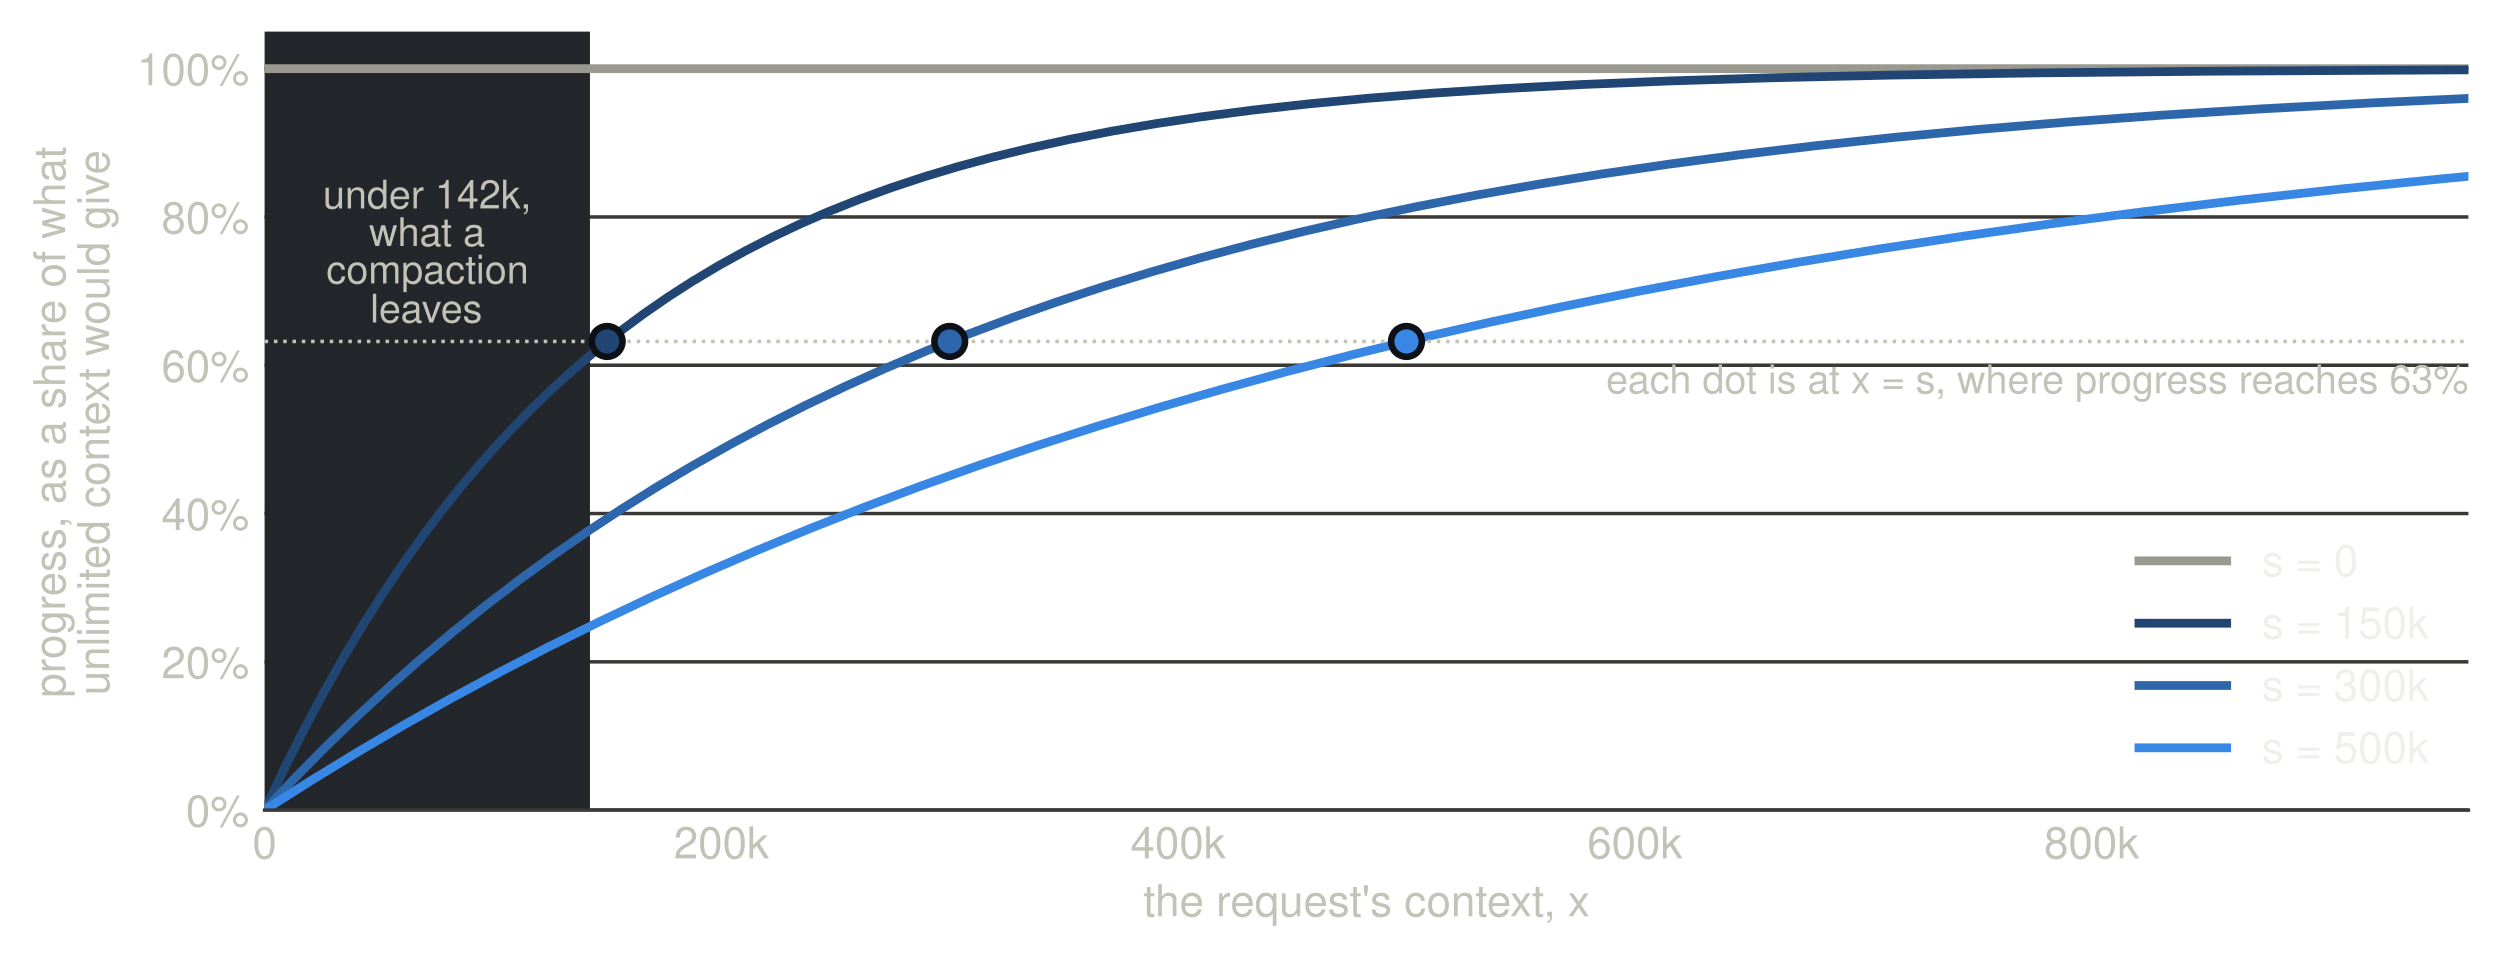
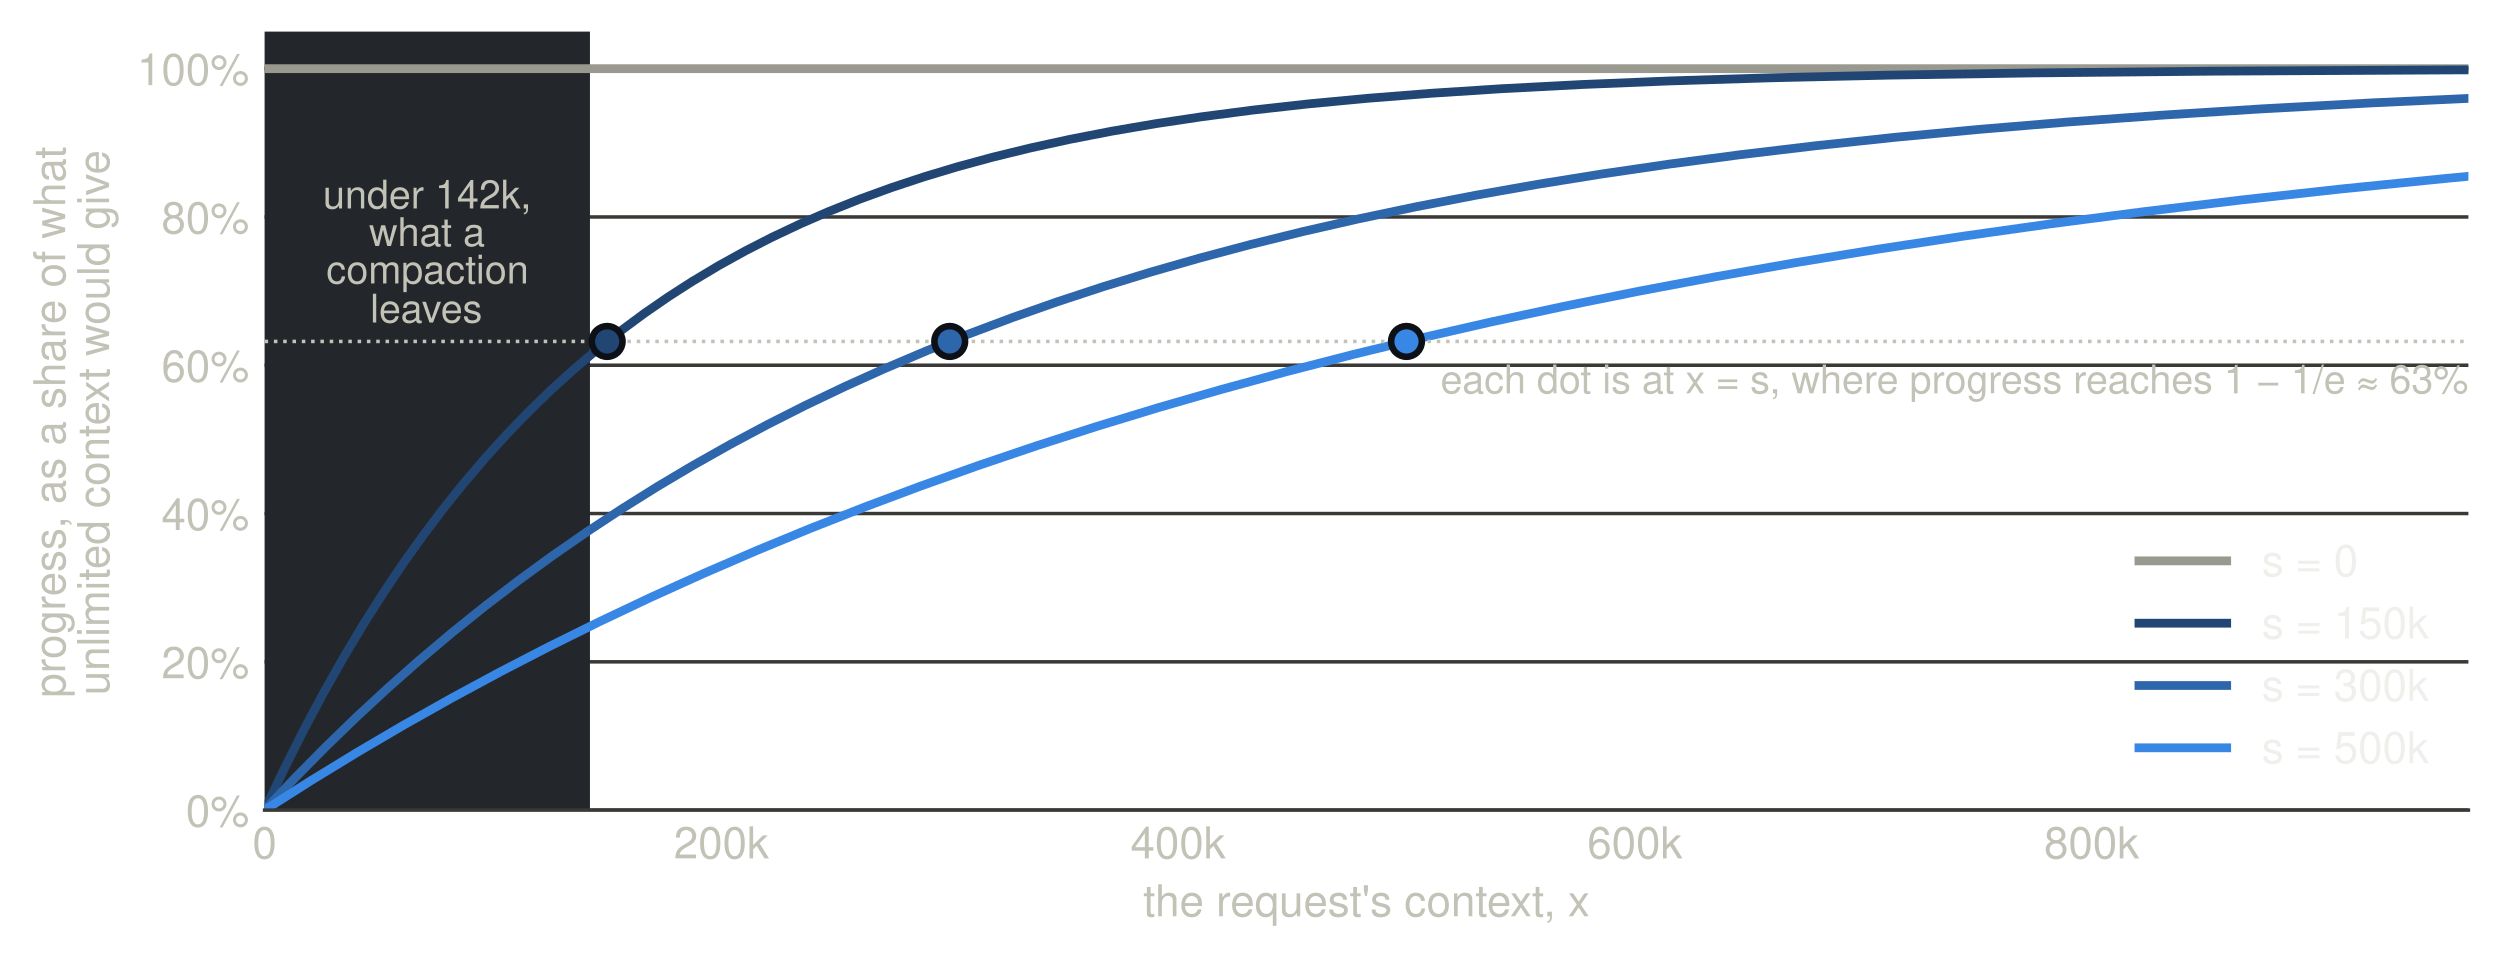
<svg xmlns="http://www.w3.org/2000/svg" xmlns:xlink="http://www.w3.org/1999/xlink" width="569.696pt" height="218.092pt" viewBox="0 0 569.696 218.092" version="1.1">
  <defs>
    <style type="text/css">*{stroke-linejoin: round; stroke-linecap: butt}</style>
  </defs>
  <g id="figure_1">
    <g id="patch_1">
      <path d="M 0 218.092  L 569.696 218.092  L 569.696 0  L 0 0  L 0 218.092  z " style="fill: none" />
    </g>
    <g id="axes_1">
      <g id="patch_2">
        <path d="M 60.296 184.608  L 562.496 184.608  L 562.496 7.2  L 60.296 7.2  L 60.296 184.608  z " style="fill: none" />
      </g>
      <g id="matplotlib.axis_1">
        <g id="xtick_1">
          <g id="line2d_1" />
          <g id="text_1">
            <text style="font-size: 10px; font-family: 'Helvetica', 'Arial', 'DejaVu Sans'; text-anchor: middle; fill: #c3c2b7" x="60.296" y="195.608" transform="rotate(-0 60.2957 195.608)">0</text>
          </g>
        </g>
        <g id="xtick_2">
          <g id="line2d_2" />
          <g id="text_2">
            <text style="font-size: 10px; font-family: 'Helvetica', 'Arial', 'DejaVu Sans'; text-anchor: middle; fill: #c3c2b7" x="164.379" y="195.608" transform="rotate(-0 164.3786 195.608)">200k</text>
          </g>
        </g>
        <g id="xtick_3">
          <g id="line2d_3" />
          <g id="text_3">
            <text style="font-size: 10px; font-family: 'Helvetica', 'Arial', 'DejaVu Sans'; text-anchor: middle; fill: #c3c2b7" x="268.462" y="195.608" transform="rotate(-0 268.4615 195.608)">400k</text>
          </g>
        </g>
        <g id="xtick_4">
          <g id="line2d_4" />
          <g id="text_4">
            <text style="font-size: 10px; font-family: 'Helvetica', 'Arial', 'DejaVu Sans'; text-anchor: middle; fill: #c3c2b7" x="372.544" y="195.608" transform="rotate(-0 372.5444 195.608)">600k</text>
          </g>
        </g>
        <g id="xtick_5">
          <g id="line2d_5" />
          <g id="text_5">
            <text style="font-size: 10px; font-family: 'Helvetica', 'Arial', 'DejaVu Sans'; text-anchor: middle; fill: #c3c2b7" x="476.627" y="195.608" transform="rotate(-0 476.6273 195.608)">800k</text>
          </g>
        </g>
        <g id="text_6">
          <text style="font-size: 10px; font-family: 'Helvetica', 'Arial', 'DejaVu Sans'; text-anchor: middle; fill: #c3c2b7" x="311.396" y="208.807" transform="rotate(-0 311.3957 208.8072)">the request's context, x</text>
        </g>
      </g>
      <g id="matplotlib.axis_2">
        <g id="ytick_1">
          <g id="line2d_6">
            <path d="M 60.296 184.608  L 562.496 184.608  " clip-path="url(#pe8dd83c5a0)" style="fill: none; stroke: #3a3936; stroke-width: 0.8; stroke-linecap: square" />
          </g>
          <g id="line2d_7" />
          <g id="text_7">
            <text style="font-size: 10px; font-family: 'Helvetica', 'Arial', 'DejaVu Sans'; text-anchor: end; fill: #c3c2b7" x="56.796" y="188.358" transform="rotate(-0 56.7957 188.358)">0%</text>
          </g>
        </g>
        <g id="ytick_2">
          <g id="line2d_8">
            <path d="M 60.296 150.816  L 562.496 150.816  " clip-path="url(#pe8dd83c5a0)" style="fill: none; stroke: #3a3936; stroke-width: 0.8; stroke-linecap: square" />
          </g>
          <g id="line2d_9" />
          <g id="text_8">
            <text style="font-size: 10px; font-family: 'Helvetica', 'Arial', 'DejaVu Sans'; text-anchor: end; fill: #c3c2b7" x="56.796" y="154.566" transform="rotate(-0 56.7957 154.566)">20%</text>
          </g>
        </g>
        <g id="ytick_3">
          <g id="line2d_10">
            <path d="M 60.296 117.024  L 562.496 117.024  " clip-path="url(#pe8dd83c5a0)" style="fill: none; stroke: #3a3936; stroke-width: 0.8; stroke-linecap: square" />
          </g>
          <g id="line2d_11" />
          <g id="text_9">
            <text style="font-size: 10px; font-family: 'Helvetica', 'Arial', 'DejaVu Sans'; text-anchor: end; fill: #c3c2b7" x="56.796" y="120.774" transform="rotate(-0 56.7957 120.774)">40%</text>
          </g>
        </g>
        <g id="ytick_4">
          <g id="line2d_12">
            <path d="M 60.296 83.232  L 562.496 83.232  " clip-path="url(#pe8dd83c5a0)" style="fill: none; stroke: #3a3936; stroke-width: 0.8; stroke-linecap: square" />
          </g>
          <g id="line2d_13" />
          <g id="text_10">
            <text style="font-size: 10px; font-family: 'Helvetica', 'Arial', 'DejaVu Sans'; text-anchor: end; fill: #c3c2b7" x="56.796" y="86.982" transform="rotate(-0 56.7957 86.982)">60%</text>
          </g>
        </g>
        <g id="ytick_5">
          <g id="line2d_14">
            <path d="M 60.296 49.44  L 562.496 49.44  " clip-path="url(#pe8dd83c5a0)" style="fill: none; stroke: #3a3936; stroke-width: 0.8; stroke-linecap: square" />
          </g>
          <g id="line2d_15" />
          <g id="text_11">
            <text style="font-size: 10px; font-family: 'Helvetica', 'Arial', 'DejaVu Sans'; text-anchor: end; fill: #c3c2b7" x="56.796" y="53.19" transform="rotate(-0 56.7957 53.19)">80%</text>
          </g>
        </g>
        <g id="ytick_6">
          <g id="line2d_16">
            <path d="M 60.296 15.648  L 562.496 15.648  " clip-path="url(#pe8dd83c5a0)" style="fill: none; stroke: #3a3936; stroke-width: 0.8; stroke-linecap: square" />
          </g>
          <g id="line2d_17" />
          <g id="text_12">
            <text style="font-size: 10px; font-family: 'Helvetica', 'Arial', 'DejaVu Sans'; text-anchor: end; fill: #c3c2b7" x="56.796" y="19.398" transform="rotate(-0 56.7957 19.398)">100%</text>
          </g>
        </g>
        <g id="text_13">
          <text style="font-size: 10px; font-family: 'Helvetica', 'Arial', 'DejaVu Sans'; fill: #c3c2b7" transform="translate(14.84893 158.9876) rotate(-90)">progress, as a share of what</text>
          <text style="font-size: 10px; font-family: 'Helvetica', 'Arial', 'DejaVu Sans'; fill: #c3c2b7" transform="translate(24.85928 158.4345) rotate(-90)">unlimited context would give</text>
        </g>
      </g>
      <g id="patch_3">
        <path d="M 60.296 184.608  L 134.438 184.608  L 134.438 7.2  L 60.296 7.2  z " clip-path="url(#pe8dd83c5a0)" style="fill: #23262a" />
      </g>
      <g id="line2d_18">
        <path d="M 60.296 15.648  L 562.496 15.648  L 562.496 15.648  " clip-path="url(#pe8dd83c5a0)" style="fill: none; stroke: #9a998f; stroke-width: 2; stroke-linecap: square" />
      </g>
      <g id="line2d_19">
        <path d="M 60.296 184.608  L 64.82 175.094  L 69.344 166.115  L 73.869 157.642  L 78.393 149.647  L 82.917 142.101  L 87.442 134.981  L 91.966 128.261  L 96.49 121.92  L 101.015 115.935  L 105.539 110.288  L 110.566 104.386  L 115.593 98.851  L 120.62 93.662  L 125.647 88.796  L 130.674 84.234  L 135.701 79.957  L 141.231 75.559  L 146.761 71.462  L 152.29 67.645  L 157.82 64.089  L 163.852 60.487  L 169.885 57.152  L 175.917 54.066  L 182.452 50.98  L 188.988 48.143  L 196.025 45.341  L 203.063 42.781  L 210.604 40.283  L 218.144 38.015  L 226.188 35.825  L 234.734 33.733  L 243.782 31.753  L 253.334 29.898  L 263.388 28.176  L 273.944 26.592  L 285.507 25.085  L 298.074 23.682  L 311.647 22.4  L 326.225 21.249  L 342.312 20.206  L 360.409 19.263  L 380.517 18.442  L 403.642 17.726  L 430.788 17.115  L 463.463 16.614  L 504.182 16.221  L 558.474 15.934  L 562.496 15.92  L 562.496 15.92  " clip-path="url(#pe8dd83c5a0)" style="fill: none; stroke: #214674; stroke-width: 2; stroke-linecap: square" />
      </g>
      <g id="line2d_20">
        <path d="M 60.296 184.608  L 67.334 177.161  L 74.371 170.042  L 81.409 163.236  L 88.447 156.731  L 95.485 150.512  L 103.025 144.153  L 110.566 138.094  L 118.107 132.321  L 125.647 126.82  L 133.69 121.237  L 141.734 115.935  L 149.777 110.9  L 157.82 106.117  L 166.366 101.298  L 174.912 96.735  L 183.458 92.416  L 192.507 88.093  L 201.555 84.014  L 211.107 79.957  L 220.658 76.14  L 230.712 72.368  L 240.766 68.83  L 251.323 65.353  L 262.382 61.954  L 273.442 58.787  L 285.004 55.708  L 297.069 52.729  L 309.636 49.861  L 322.707 47.113  L 336.279 44.493  L 350.355 42.006  L 364.934 39.657  L 380.517 37.376  L 396.604 35.249  L 413.696 33.216  L 431.793 31.293  L 450.896 29.491  L 471.004 27.818  L 492.62 26.245  L 515.744 24.786  L 540.879 23.427  L 562.496 22.421  L 562.496 22.421  " clip-path="url(#pe8dd83c5a0)" style="fill: none; stroke: #2d66ab; stroke-width: 2; stroke-linecap: square" />
      </g>
      <g id="line2d_21">
        <path d="M 60.296 184.608  L 70.852 177.89  L 81.409 171.44  L 91.966 165.246  L 103.025 159.021  L 114.085 153.055  L 125.144 147.337  L 136.707 141.614  L 148.269 136.139  L 160.334 130.68  L 172.398 125.468  L 184.463 120.492  L 197.031 115.549  L 209.598 110.838  L 222.669 106.175  L 236.242 101.574  L 249.815 97.207  L 263.89 92.912  L 278.469 88.702  L 293.047 84.722  L 308.128 80.832  L 323.712 77.043  L 339.798 73.362  L 356.388 69.798  L 373.479 66.355  L 391.074 63.04  L 409.171 59.856  L 427.771 56.806  L 447.377 53.819  L 467.485 50.98  L 488.598 48.227  L 510.717 45.572  L 533.339 43.08  L 556.966 40.699  L 562.496 40.172  L 562.496 40.172  " clip-path="url(#pe8dd83c5a0)" style="fill: none; stroke: #3987e5; stroke-width: 2; stroke-linecap: square" />
      </g>
      <g id="line2d_22">
        <path d="M 60.296 77.805  L 562.496 77.805  " clip-path="url(#pe8dd83c5a0)" style="fill: none; stroke-dasharray: 0.8,1.32; stroke-dashoffset: 0; stroke: #c3c2b7; stroke-width: 0.8" />
      </g>
      <g id="patch_4">
        <path d="M 60.296 184.608  L 562.496 184.608  " style="fill: none; stroke: #3a3936; stroke-width: 0.8; stroke-linejoin: miter; stroke-linecap: square" />
      </g>
      <g id="text_14">
        <text style="font-size: 9px; font-family: 'Helvetica', 'Arial', 'DejaVu Sans'; fill: #c3c2b7" transform="translate(73.60109 47.50399)">under 142k,</text>
        <text style="font-size: 9px; font-family: 'Helvetica', 'Arial', 'DejaVu Sans'; fill: #c3c2b7" transform="translate(84.10929 56.05135)">what a</text>
        <text style="font-size: 9px; font-family: 'Helvetica', 'Arial', 'DejaVu Sans'; fill: #c3c2b7" transform="translate(74.35624 64.59871)">compaction</text>
        <text style="font-size: 9px; font-family: 'Helvetica', 'Arial', 'DejaVu Sans'; fill: #c3c2b7" transform="translate(84.3596 73.49272)">leaves</text>
      </g>
      <g id="line2d_23">
        <defs>
          <path id="m6ace564a7d" d="M 0 3.5  C 0.928 3.5 1.819 3.131 2.475 2.475  C 3.131 1.819 3.5 0.928 3.5 0  C 3.5 -0.928 3.131 -1.819 2.475 -2.475  C 1.819 -3.131 0.928 -3.5 0 -3.5  C -0.928 -3.5 -1.819 -3.131 -2.475 -2.475  C -3.131 -1.819 -3.5 -0.928 -3.5 0  C -3.5 0.928 -3.131 1.819 -2.475 2.475  C -1.819 3.131 -0.928 3.5 0 3.5  z " style="stroke: #0d1117; stroke-width: 1.5" />
        </defs>
        <g clip-path="url(#pe8dd83c5a0)">
          <use xlink:href="#m6ace564a7d" x="138.358" y="77.805" style="fill: #214674; stroke: #0d1117; stroke-width: 1.5" />
        </g>
      </g>
      <g id="line2d_24">
        <defs>
          <path id="m2ed7784922" d="M 0 3.5  C 0.928 3.5 1.819 3.131 2.475 2.475  C 3.131 1.819 3.5 0.928 3.5 0  C 3.5 -0.928 3.131 -1.819 2.475 -2.475  C 1.819 -3.131 0.928 -3.5 0 -3.5  C -0.928 -3.5 -1.819 -3.131 -2.475 -2.475  C -3.131 -1.819 -3.5 -0.928 -3.5 0  C -3.5 0.928 -3.131 1.819 -2.475 2.475  C -1.819 3.131 -0.928 3.5 0 3.5  z " style="stroke: #0d1117; stroke-width: 1.5" />
        </defs>
        <g clip-path="url(#pe8dd83c5a0)">
          <use xlink:href="#m2ed7784922" x="216.42" y="77.805" style="fill: #2d66ab; stroke: #0d1117; stroke-width: 1.5" />
        </g>
      </g>
      <g id="line2d_25">
        <defs>
          <path id="m3e93c00f11" d="M 0 3.5  C 0.928 3.5 1.819 3.131 2.475 2.475  C 3.131 1.819 3.5 0.928 3.5 0  C 3.5 -0.928 3.131 -1.819 2.475 -2.475  C 1.819 -3.131 0.928 -3.5 0 -3.5  C -0.928 -3.5 -1.819 -3.131 -2.475 -2.475  C -3.131 -1.819 -3.5 -0.928 -3.5 0  C -3.5 0.928 -3.131 1.819 -2.475 2.475  C -1.819 3.131 -0.928 3.5 0 3.5  z " style="stroke: #0d1117; stroke-width: 1.5" />
        </defs>
        <g clip-path="url(#pe8dd83c5a0)">
          <use xlink:href="#m3e93c00f11" x="320.503" y="77.805" style="fill: #3987e5; stroke: #0d1117; stroke-width: 1.5" />
        </g>
      </g>
      <g id="text_15">
-         <text style="font-size: 9px; font-family: 'Helvetica', 'Arial', 'DejaVu Sans'; text-anchor: end; fill: #c3c2b7" x="562.496" y="89.624" transform="rotate(-0 562.4957 89.62371)">each dot is at x = s, where progress reaches 63%</text>
+         <text style="font-size: 9px; font-family: 'Helvetica', 'Arial', 'DejaVu Sans'; text-anchor: end; fill: #c3c2b7" x="562.496" y="89.624" transform="rotate(-0 562.4957 89.62371)">each dot is at x = s, where progress reaches 1 − 1/e ≈ 63%</text>
      </g>
      <g id="legend_1">
        <g id="line2d_26">
          <path d="M 487.416 127.811  L 497.416 127.811  L 507.416 127.811  " style="fill: none; stroke: #9a998f; stroke-width: 2; stroke-linecap: square" />
        </g>
        <g id="text_16">
          <text style="font-size: 10px; font-family: 'Helvetica', 'Arial', 'DejaVu Sans'; text-anchor: start; fill: #f0efec" x="515.416" y="131.311" transform="rotate(-0 515.416 131.3111)">s = 0</text>
        </g>
        <g id="line2d_27">
          <path d="M 487.416 142.01  L 497.416 142.01  L 507.416 142.01  " style="fill: none; stroke: #214674; stroke-width: 2; stroke-linecap: square" />
        </g>
        <g id="text_17">
          <text style="font-size: 10px; font-family: 'Helvetica', 'Arial', 'DejaVu Sans'; text-anchor: start; fill: #f0efec" x="515.416" y="145.51" transform="rotate(-0 515.416 145.5103)">s = 150k</text>
        </g>
        <g id="line2d_28">
          <path d="M 487.416 156.21  L 497.416 156.21  L 507.416 156.21  " style="fill: none; stroke: #2d66ab; stroke-width: 2; stroke-linecap: square" />
        </g>
        <g id="text_18">
          <text style="font-size: 10px; font-family: 'Helvetica', 'Arial', 'DejaVu Sans'; text-anchor: start; fill: #f0efec" x="515.416" y="159.71" transform="rotate(-0 515.416 159.7096)">s = 300k</text>
        </g>
        <g id="line2d_29">
          <path d="M 487.416 170.409  L 497.416 170.409  L 507.416 170.409  " style="fill: none; stroke: #3987e5; stroke-width: 2; stroke-linecap: square" />
        </g>
        <g id="text_19">
          <text style="font-size: 10px; font-family: 'Helvetica', 'Arial', 'DejaVu Sans'; text-anchor: start; fill: #f0efec" x="515.416" y="173.909" transform="rotate(-0 515.416 173.9088)">s = 500k</text>
        </g>
      </g>
    </g>
  </g>
  <defs>
    <clipPath id="pe8dd83c5a0">
      <rect x="60.296" y="7.2" width="502.2" height="177.408" />
    </clipPath>
  </defs>
</svg>
